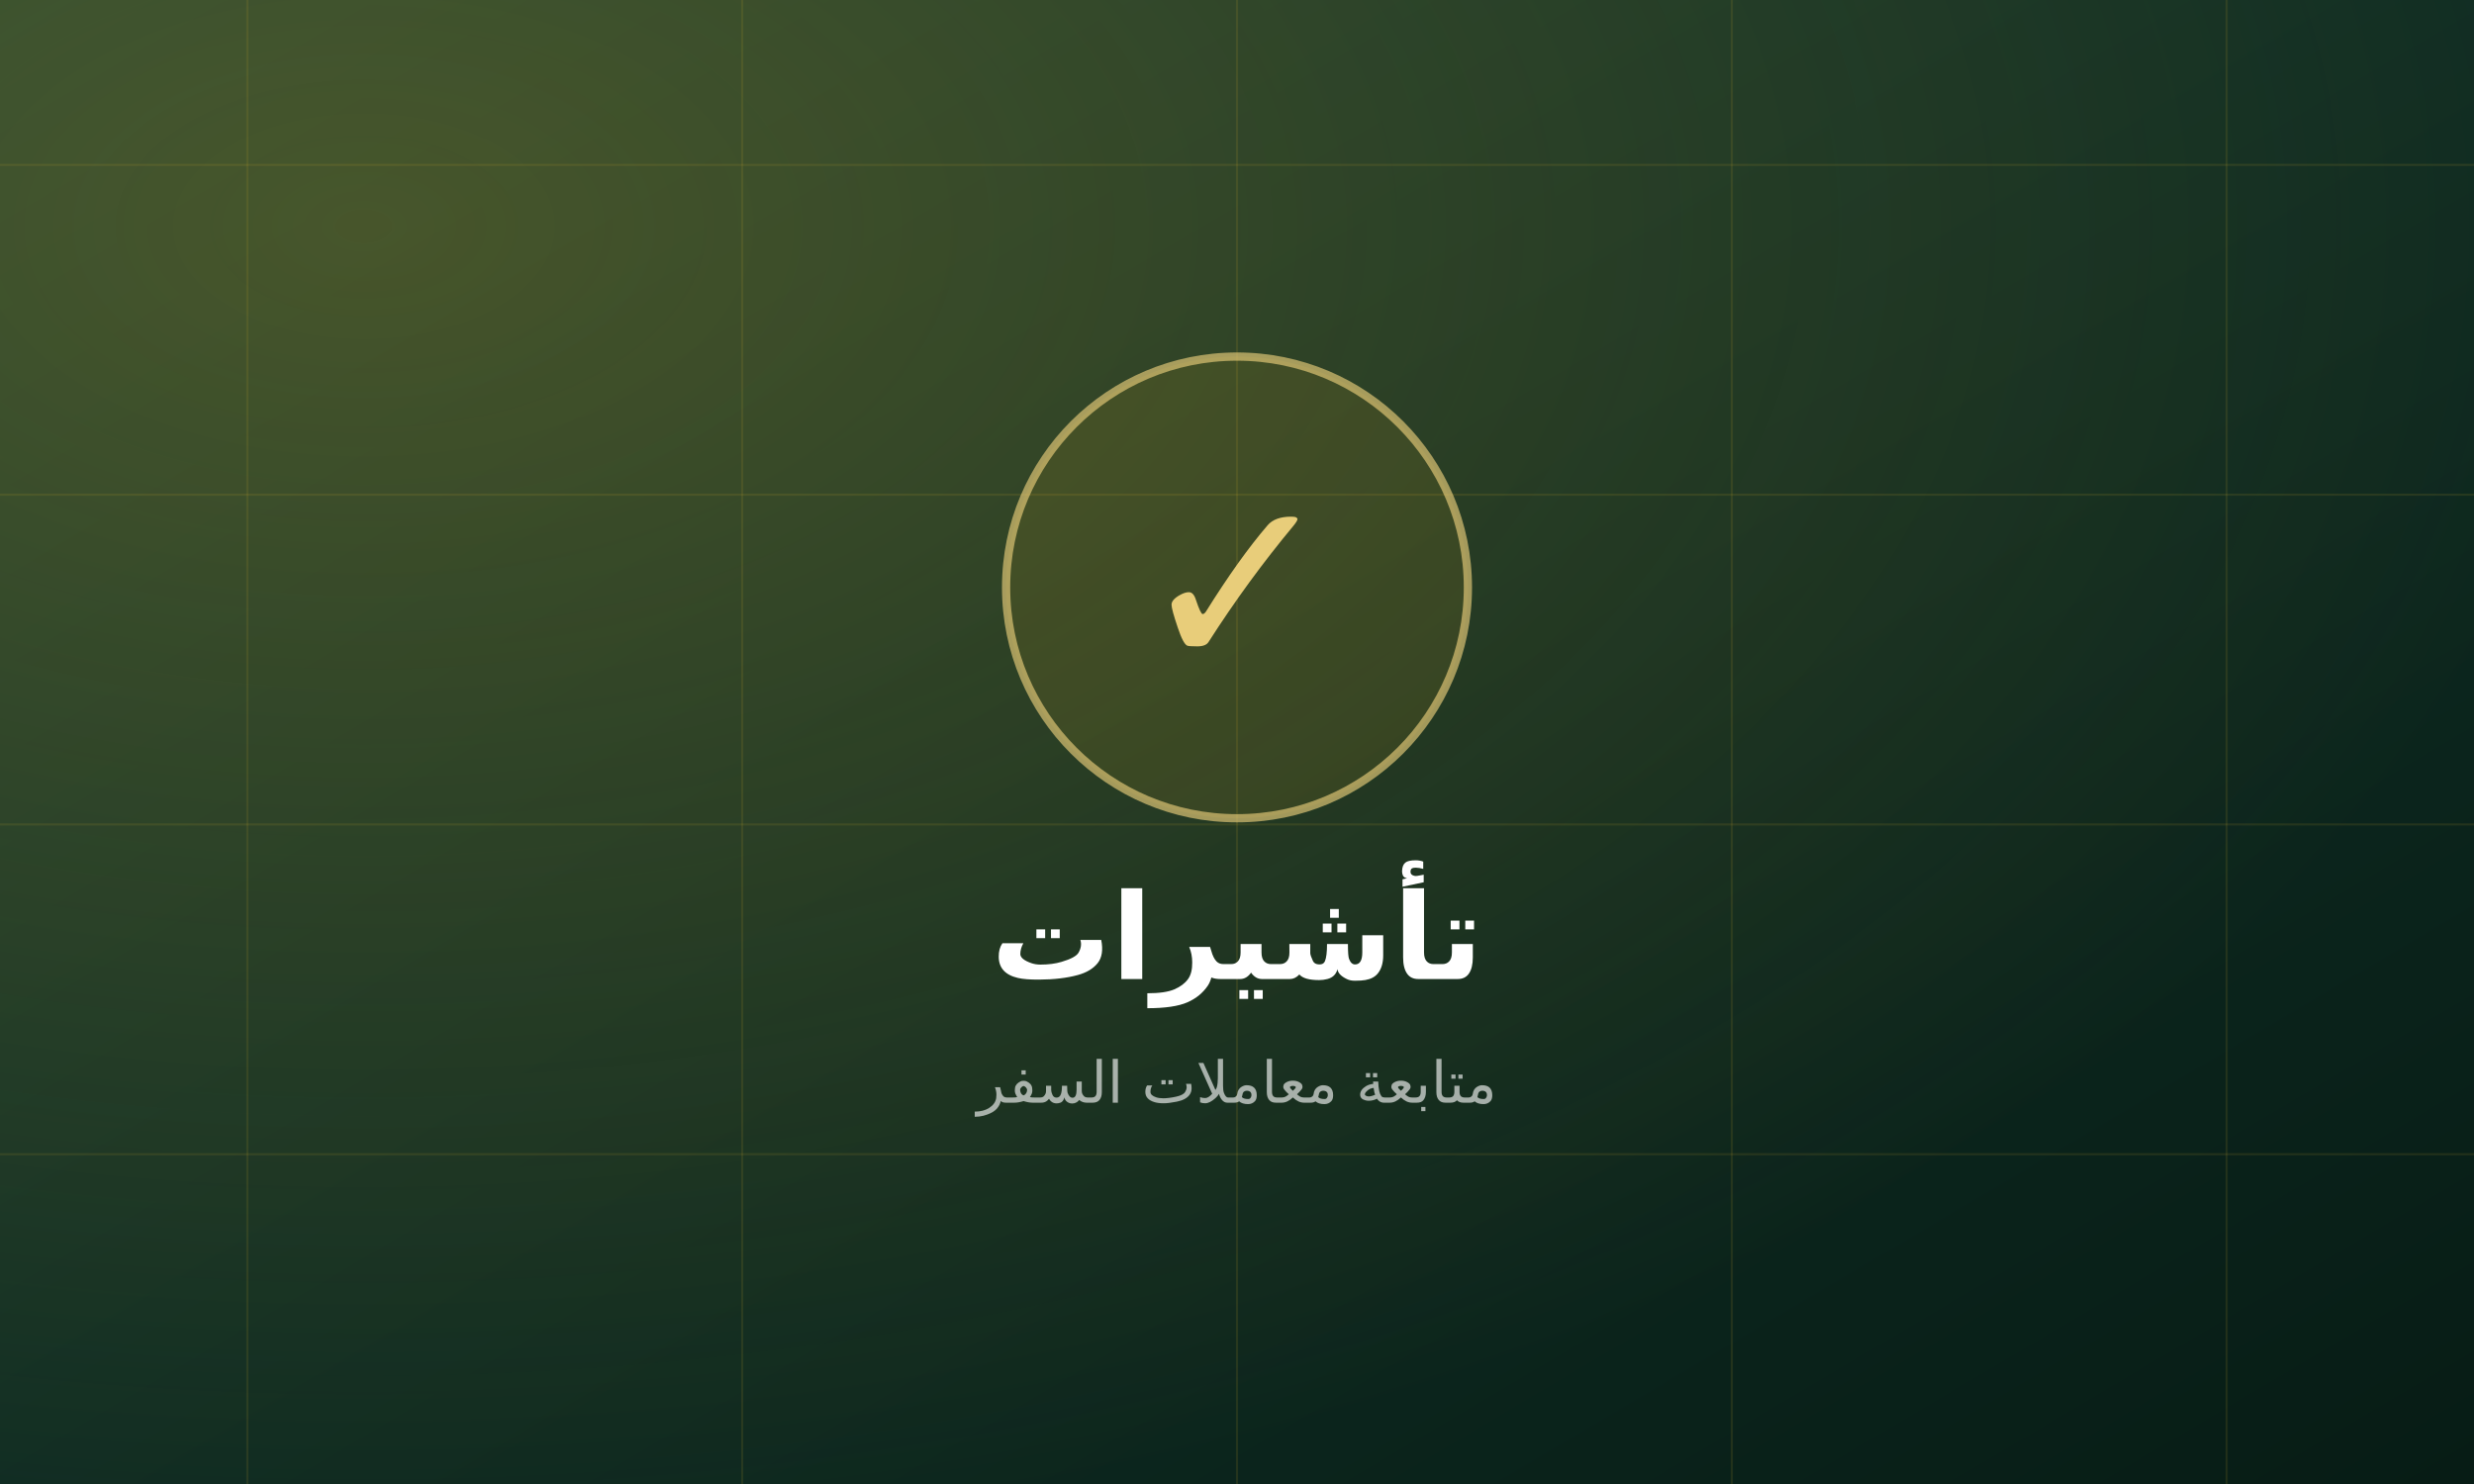
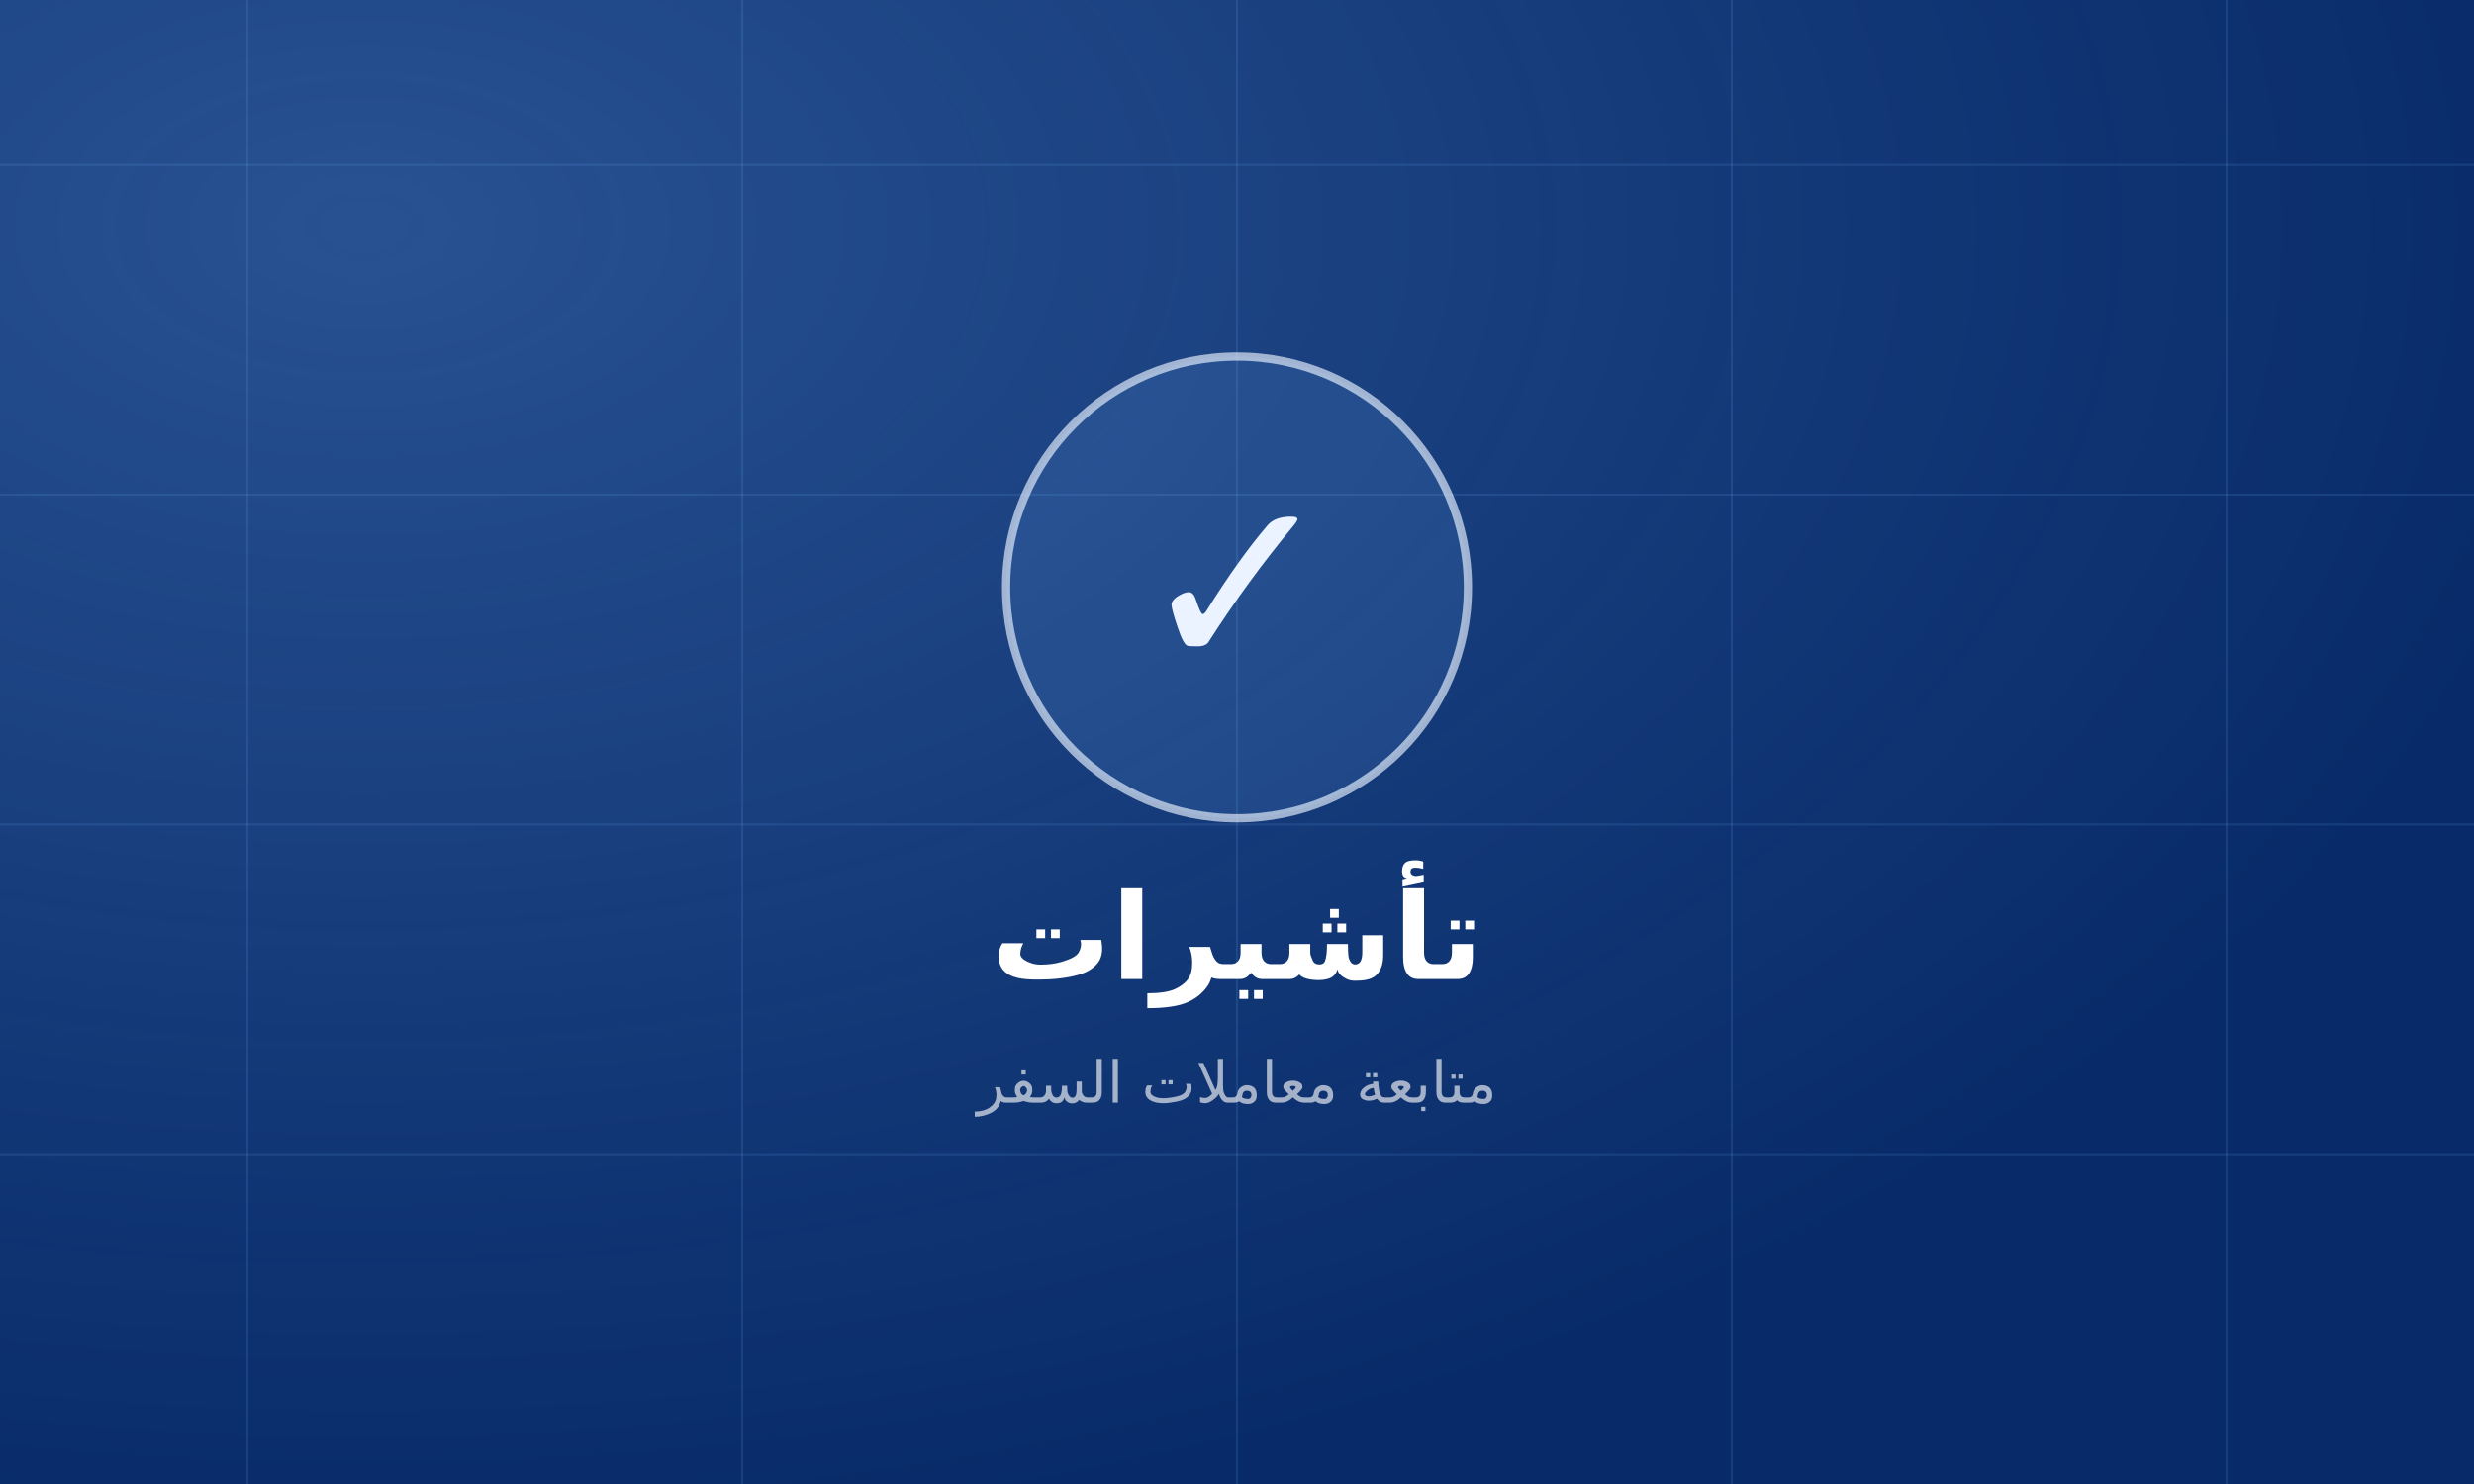
<svg xmlns="http://www.w3.org/2000/svg" viewBox="0 0 1200 720" role="img" aria-labelledby="t d">
  <defs>
    <linearGradient id="g" x1="0" y1="0" x2="1" y2="1">
-       <stop stop-color="#173d31" />
-       <stop offset="1" stop-color="#071c15" />
+       <stop stop-color="#082a68" />
+       <stop offset="1" stop-color="#082a68" />
    </linearGradient>
    <radialGradient id="r" cx=".15" cy=".15" r=".9">
-       <stop stop-color="#c9a227" stop-opacity=".28" />
-       <stop offset="1" stop-color="#c9a227" stop-opacity="0" />
+       <stop stop-color="#79b8ff" stop-opacity=".28" />
+       <stop offset="1" stop-color="#79b8ff" stop-opacity="0" />
    </radialGradient>
  </defs>
  <rect width="1200" height="720" fill="url(#g)" />
  <rect width="1200" height="720" fill="url(#r)" />
-   <g fill="none" stroke="#c9a227" stroke-opacity=".13">
+   <g fill="none" stroke="#79b8ff" stroke-opacity=".13">
    <path d="M0 80h1200M0 240h1200M0 400h1200M0 560h1200" />
    <path d="M120 0v720M360 0v720M600 0v720M840 0v720M1080 0v720" />
  </g>
-   <circle cx="600" cy="285" r="112" fill="#c9a227" fill-opacity=".12" stroke="#e8cd7a" stroke-opacity=".65" stroke-width="4" />
-   <text x="600" y="325" text-anchor="middle" fill="#e8cd7a" font-family="Arial,Tahoma,sans-serif" font-size="118">✓</text>
+   <circle cx="600" cy="285" r="112" fill="#79b8ff" fill-opacity=".12" stroke="#eaf3ff" stroke-opacity=".65" stroke-width="4" />
+   <text x="600" y="325" text-anchor="middle" fill="#eaf3ff" font-family="Arial,Tahoma,sans-serif" font-size="118">✓</text>
  <text x="600" y="475" text-anchor="middle" fill="#fff" font-family="Tahoma,Arial,sans-serif" font-size="58" font-weight="700">تأشيرات</text>
  <text x="600" y="535" text-anchor="middle" fill="#fff" fill-opacity=".62" font-family="Tahoma,Arial,sans-serif" font-size="28">متابعة معاملات السفر</text>
</svg>
